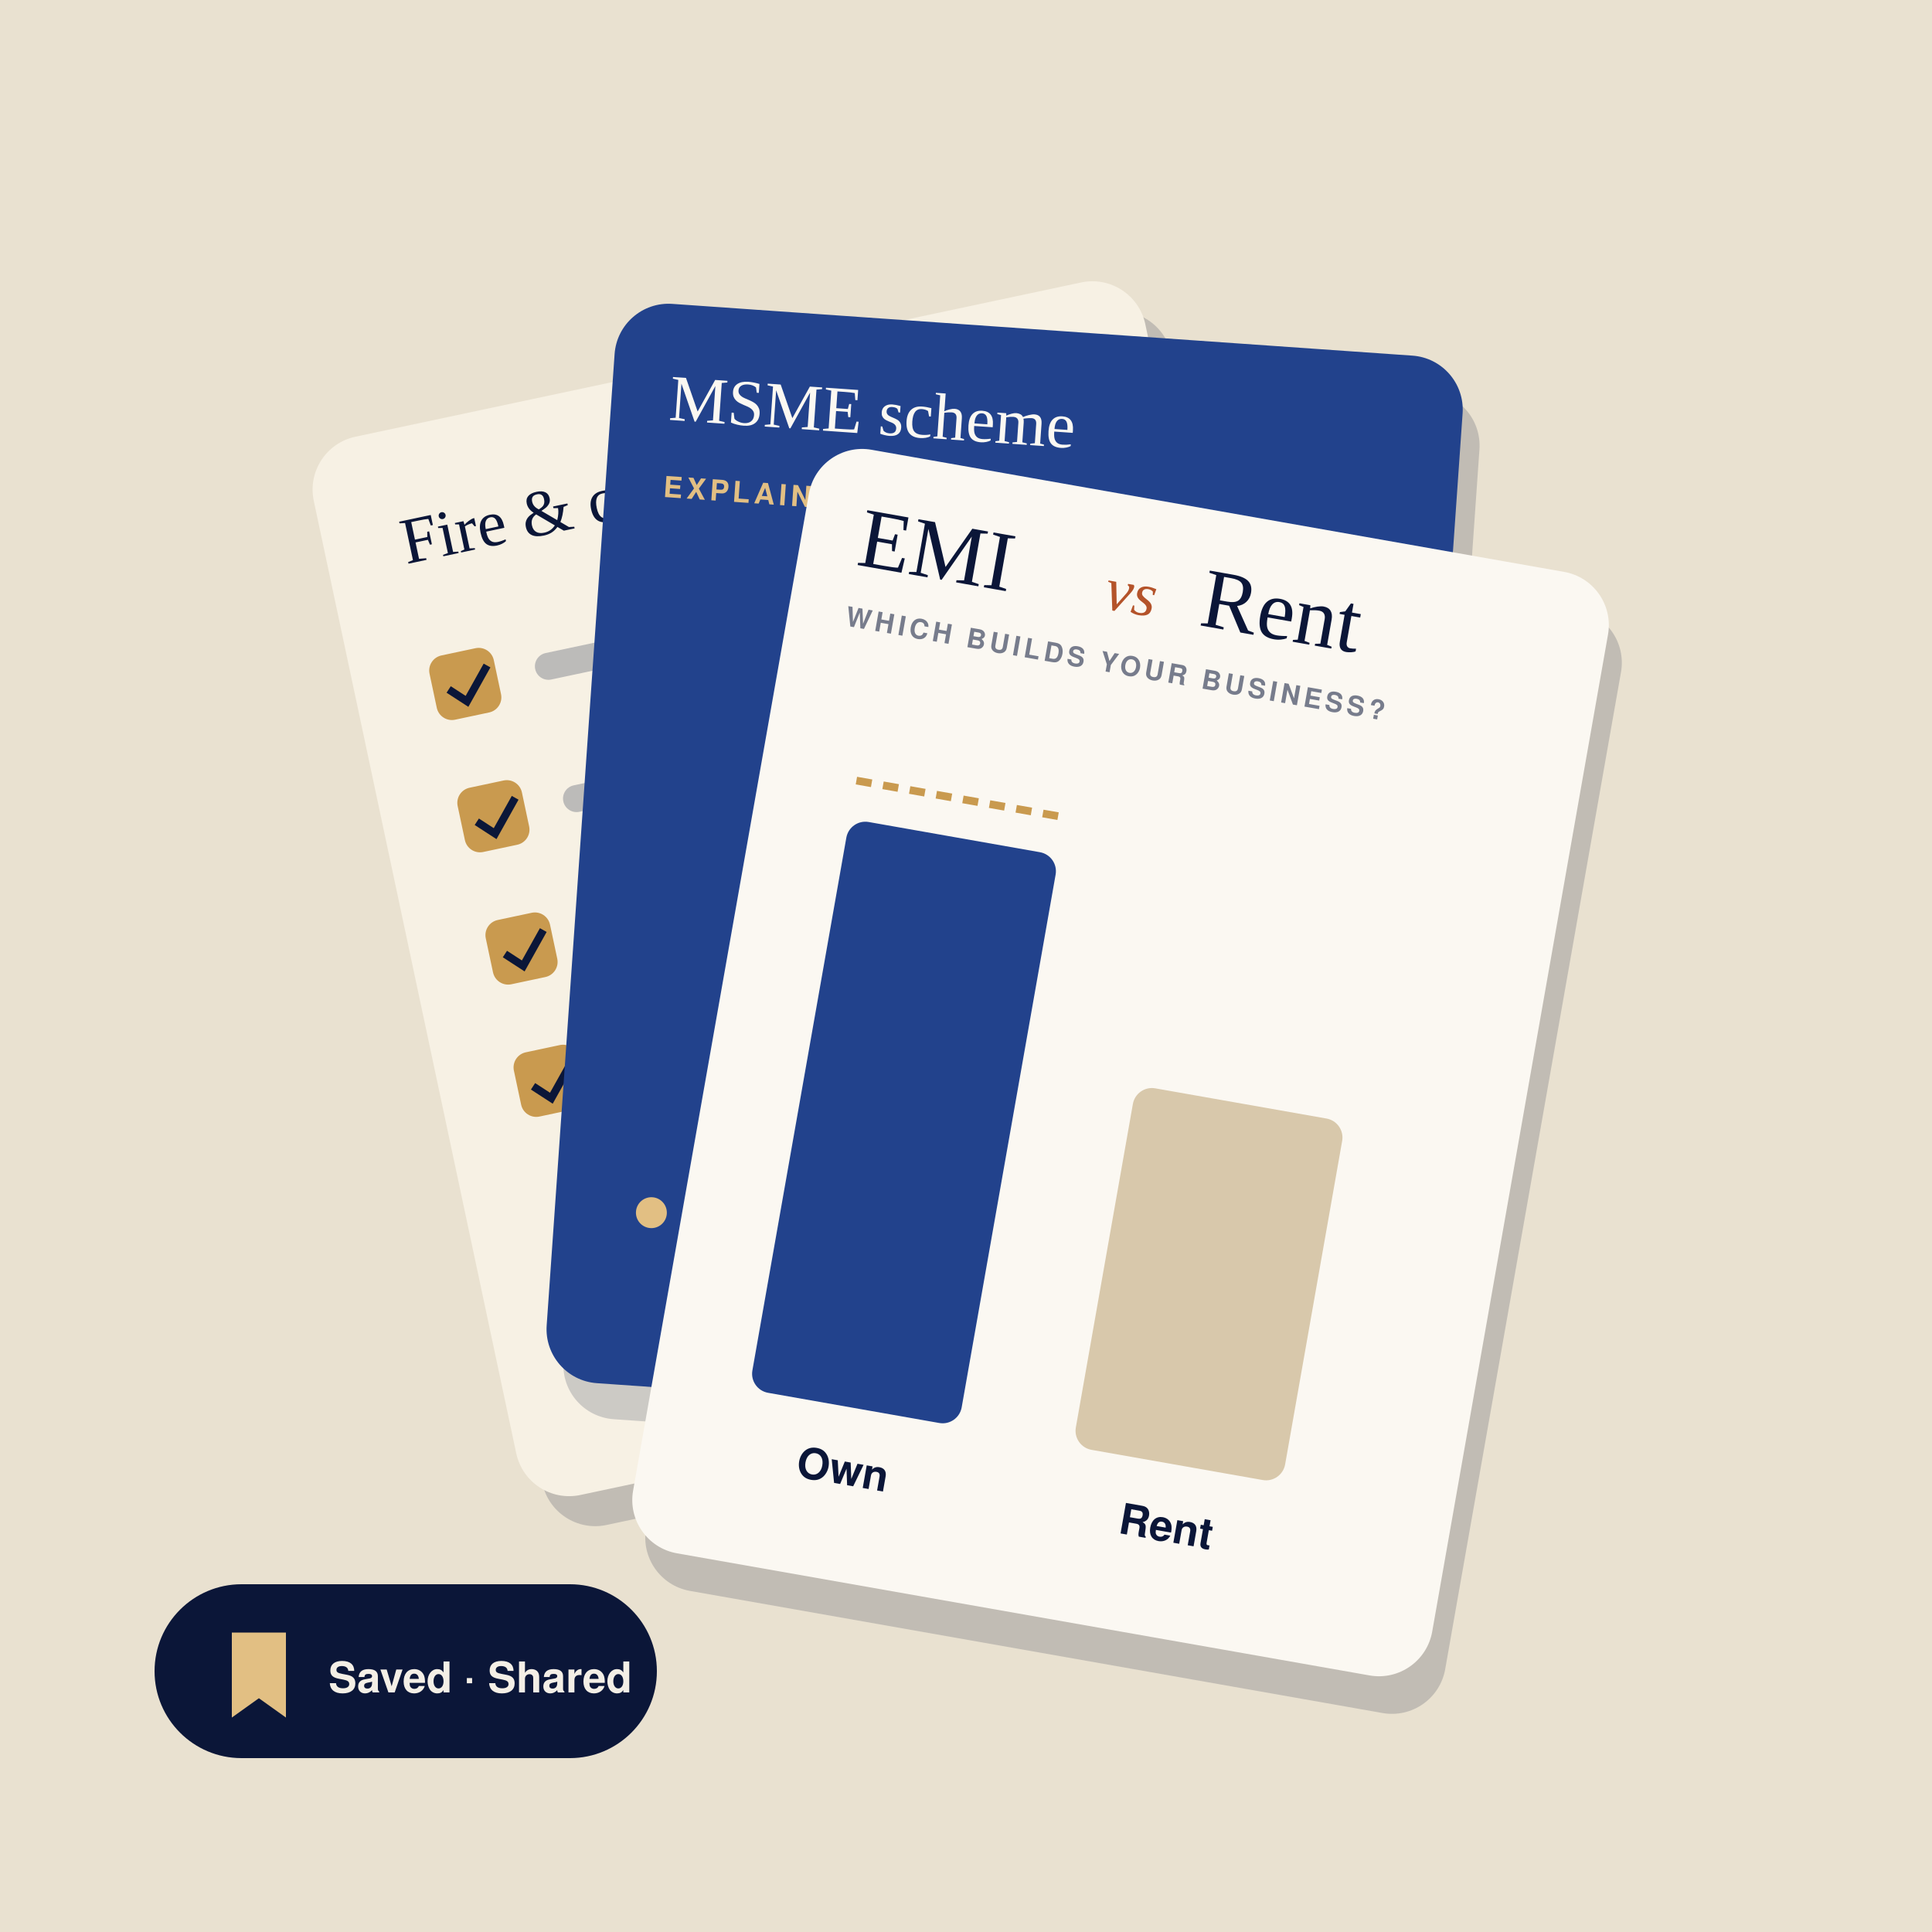
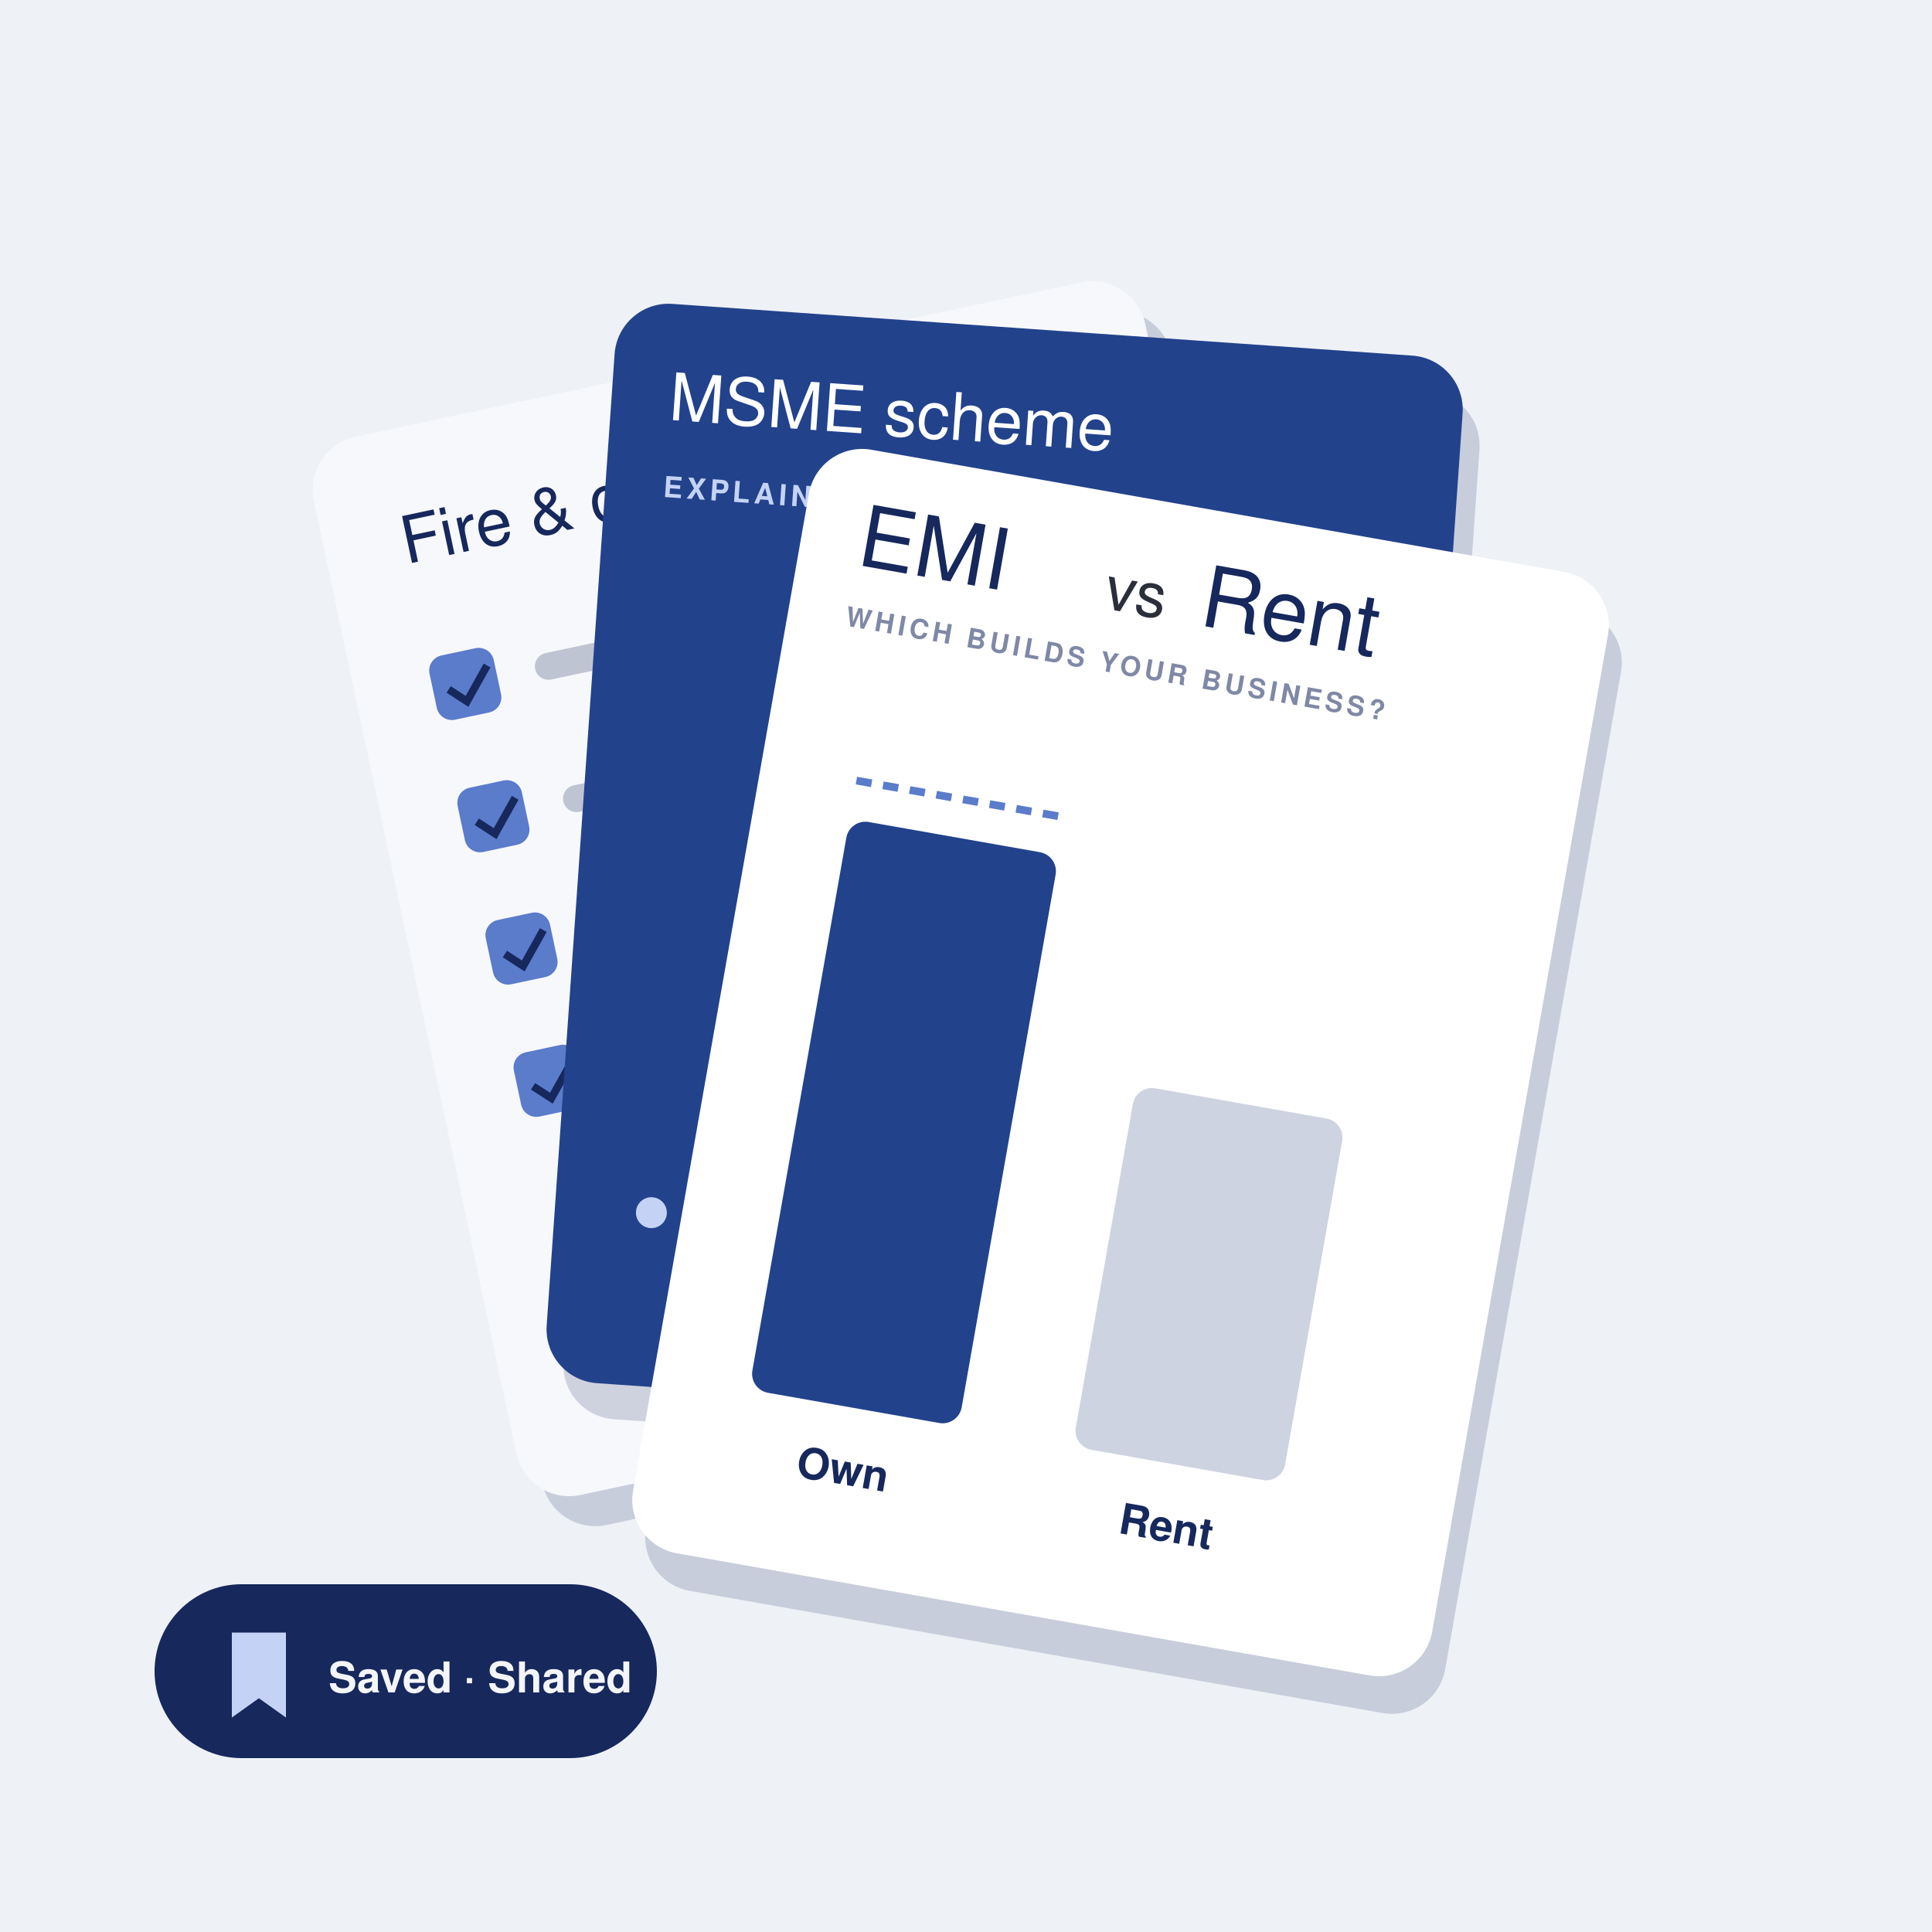
<svg xmlns="http://www.w3.org/2000/svg" viewBox="0 0 1000 1000" width="1000" height="1000">
  <defs />
-   <rect x="0" y="0" width="1000" height="1000" rx="0" fill="#e9e1d0" />
+   <rect x="0" y="0" width="1000" height="1000" rx="0" fill="#eef1f6" />
  <g transform="rotate(-12 430.0 460.0)">
-     <rect x="220" y="198" width="440" height="560" rx="28" fill="#0b1638" opacity="0.18" />
-     <rect x="210" y="180" width="440" height="560" rx="28" fill="#f7f1e4" />
-     <text x="250" y="250" font-family="Georgia, 'Times New Roman', serif" font-size="34" font-weight="400" fill="#0b1638" text-anchor="start" letter-spacing="0" opacity="1">Fire &amp; compliance</text>
-     <rect x="250" y="300" width="34" height="34" rx="8" fill="#c99a4f" />
-     <path d="M258 318 l8 8 l14 -16" stroke="#0b1638" stroke-width="4" fill="none" />
-     <rect x="304" y="310" width="260" height="14" rx="7" fill="#0b1638" opacity="0.25" />
-     <rect x="250" y="370" width="34" height="34" rx="8" fill="#c99a4f" />
-     <path d="M258 388 l8 8 l14 -16" stroke="#0b1638" stroke-width="4" fill="none" />
-     <rect x="304" y="380" width="230" height="14" rx="7" fill="#0b1638" opacity="0.25" />
-     <rect x="250" y="440" width="34" height="34" rx="8" fill="#c99a4f" />
-     <path d="M258 458 l8 8 l14 -16" stroke="#0b1638" stroke-width="4" fill="none" />
-     <rect x="304" y="450" width="200" height="14" rx="7" fill="#0b1638" opacity="0.25" />
-     <rect x="250" y="510" width="34" height="34" rx="8" fill="#c99a4f" />
-     <path d="M258 528 l8 8 l14 -16" stroke="#0b1638" stroke-width="4" fill="none" />
-     <rect x="304" y="520" width="170" height="14" rx="7" fill="#0b1638" opacity="0.25" />
+     <rect x="220" y="198" width="440" height="560" rx="28" fill="#16285c" opacity="0.18" />
+     <rect x="210" y="180" width="440" height="560" rx="28" fill="#f7f8fb" />
+     <text x="250" y="250" font-family="'Helvetica Neue', Helvetica, Arial, sans-serif" font-size="34" font-weight="400" fill="#16285c" text-anchor="start" letter-spacing="0" opacity="1">Fire &amp; compliance</text>
+     <rect x="250" y="300" width="34" height="34" rx="8" fill="#5b7bcb" />
+     <path d="M258 318 l8 8 l14 -16" stroke="#16285c" stroke-width="4" fill="none" />
+     <rect x="304" y="310" width="260" height="14" rx="7" fill="#16285c" opacity="0.25" />
+     <rect x="250" y="370" width="34" height="34" rx="8" fill="#5b7bcb" />
+     <path d="M258 388 l8 8 l14 -16" stroke="#16285c" stroke-width="4" fill="none" />
+     <rect x="304" y="380" width="230" height="14" rx="7" fill="#16285c" opacity="0.25" />
+     <rect x="250" y="440" width="34" height="34" rx="8" fill="#5b7bcb" />
+     <path d="M258 458 l8 8 l14 -16" stroke="#16285c" stroke-width="4" fill="none" />
+     <rect x="304" y="450" width="200" height="14" rx="7" fill="#16285c" opacity="0.25" />
+     <rect x="250" y="510" width="34" height="34" rx="8" fill="#5b7bcb" />
+     <path d="M258 528 l8 8 l14 -16" stroke="#16285c" stroke-width="4" fill="none" />
+     <rect x="304" y="520" width="170" height="14" rx="7" fill="#16285c" opacity="0.25" />
  </g>
  <g transform="rotate(4 520.0 450.0)">
-     <rect x="310" y="188" width="440" height="560" rx="28" fill="#0b1638" opacity="0.18" />
+     <rect x="310" y="188" width="440" height="560" rx="28" fill="#16285c" opacity="0.18" />
    <rect x="300" y="170" width="440" height="560" rx="28" fill="#22428c" />
-     <text x="330" y="230" font-family="Georgia, 'Times New Roman', serif" font-size="34" font-weight="400" fill="#fbf8f2" text-anchor="start" letter-spacing="0" opacity="1">MSME scheme</text>
-     <text x="330" y="270" font-family="'Helvetica Neue', Helvetica, Arial, sans-serif" font-size="15" font-weight="700" fill="#e2bf83" text-anchor="start" letter-spacing="2" opacity="1">EXPLAINED IN 5 SLIDES</text>
-     <circle cx="350" cy="640" r="8" fill="#e2bf83" opacity="1" />
-     <circle cx="390" cy="640" r="8" fill="#fbf8f2" opacity="0.4" />
-     <circle cx="430" cy="640" r="8" fill="#fbf8f2" opacity="0.4" />
-     <circle cx="470" cy="640" r="8" fill="#fbf8f2" opacity="0.4" />
-     <circle cx="510" cy="640" r="8" fill="#fbf8f2" opacity="0.4" />
-     <circle cx="530" cy="440" r="110" fill="none" stroke="#e2bf83" stroke-width="22" stroke-dasharray="460 700" />
-     <text x="530" y="455" font-family="Georgia, 'Times New Roman', serif" font-size="60" font-weight="400" fill="#fbf8f2" text-anchor="middle" letter-spacing="0" opacity="1">₹</text>
+     <text x="330" y="230" font-family="'Helvetica Neue', Helvetica, Arial, sans-serif" font-size="34" font-weight="400" fill="#ffffff" text-anchor="start" letter-spacing="0" opacity="1">MSME scheme</text>
+     <text x="330" y="270" font-family="'Helvetica Neue', Helvetica, Arial, sans-serif" font-size="15" font-weight="700" fill="#c4d3f5" text-anchor="start" letter-spacing="2" opacity="1">EXPLAINED IN 5 SLIDES</text>
+     <circle cx="350" cy="640" r="8" fill="#c4d3f5" opacity="1" />
+     <circle cx="390" cy="640" r="8" fill="#ffffff" opacity="0.4" />
+     <circle cx="430" cy="640" r="8" fill="#ffffff" opacity="0.4" />
+     <circle cx="470" cy="640" r="8" fill="#ffffff" opacity="0.4" />
+     <circle cx="510" cy="640" r="8" fill="#ffffff" opacity="0.4" />
+     <circle cx="530" cy="440" r="110" fill="none" stroke="#c4d3f5" stroke-width="22" stroke-dasharray="460 700" />
+     <text x="530" y="455" font-family="'Helvetica Neue', Helvetica, Arial, sans-serif" font-size="60" font-weight="400" fill="#ffffff" text-anchor="middle" letter-spacing="0" opacity="1">₹</text>
  </g>
  <g transform="rotate(10 580.0 550.0)">
-     <rect x="380" y="278" width="420" height="580" rx="28" fill="#0b1638" opacity="0.18" />
-     <rect x="370" y="260" width="420" height="580" rx="28" fill="#fbf8f2" />
-     <text x="400" y="320" font-family="Georgia, 'Times New Roman', serif" font-size="44" font-weight="400" fill="#0b1638" text-anchor="start" letter-spacing="0" opacity="1">EMI</text>
-     <text x="530" y="320" font-family="Georgia, 'Times New Roman', serif" font-size="32" font-weight="400" fill="#b4532a" text-anchor="start" letter-spacing="0" opacity="1" font-style="italic">vs</text>
-     <text x="580" y="320" font-family="Georgia, 'Times New Roman', serif" font-size="44" font-weight="400" fill="#0b1638" text-anchor="start" letter-spacing="0" opacity="1">Rent</text>
-     <text x="400" y="352" font-family="'Helvetica Neue', Helvetica, Arial, sans-serif" font-size="14" font-weight="700" fill="#0b1638" text-anchor="start" letter-spacing="2" opacity="0.55">WHICH BUILDS YOUR BUSINESS?</text>
+     <rect x="380" y="278" width="420" height="580" rx="28" fill="#16285c" opacity="0.18" />
+     <rect x="370" y="260" width="420" height="580" rx="28" fill="#ffffff" />
+     <text x="400" y="320" font-family="'Helvetica Neue', Helvetica, Arial, sans-serif" font-size="44" font-weight="400" fill="#16285c" text-anchor="start" letter-spacing="0" opacity="1">EMI</text>
+     <text x="530" y="320" font-family="'Helvetica Neue', Helvetica, Arial, sans-serif" font-size="32" font-weight="400" fill="#2b2f3a" text-anchor="start" letter-spacing="0" opacity="1">vs</text>
+     <text x="580" y="320" font-family="'Helvetica Neue', Helvetica, Arial, sans-serif" font-size="44" font-weight="400" fill="#16285c" text-anchor="start" letter-spacing="0" opacity="1">Rent</text>
+     <text x="400" y="352" font-family="'Helvetica Neue', Helvetica, Arial, sans-serif" font-size="14" font-weight="700" fill="#16285c" text-anchor="start" letter-spacing="2" opacity="0.55">WHICH BUILDS YOUR BUSINESS?</text>
    <rect x="420" y="450" width="110" height="300" rx="10" fill="#22428c" />
-     <rect x="590" y="560" width="110" height="190" rx="10" fill="#d8c8ab" />
-     <text x="475" y="790" font-family="'Helvetica Neue', Helvetica, Arial, sans-serif" font-size="22" font-weight="700" fill="#0b1638" text-anchor="middle" letter-spacing="0" opacity="1">Own</text>
-     <text x="645" y="790" font-family="'Helvetica Neue', Helvetica, Arial, sans-serif" font-size="22" font-weight="700" fill="#0b1638" text-anchor="middle" letter-spacing="0" opacity="1">Rent</text>
-     <path d="M420 430 L530 430" stroke="#c99a4f" stroke-width="4" stroke-dasharray="8 6" />
+     <rect x="590" y="560" width="110" height="190" rx="10" fill="#cdd3e0" />
+     <text x="475" y="790" font-family="'Helvetica Neue', Helvetica, Arial, sans-serif" font-size="22" font-weight="700" fill="#16285c" text-anchor="middle" letter-spacing="0" opacity="1">Own</text>
+     <text x="645" y="790" font-family="'Helvetica Neue', Helvetica, Arial, sans-serif" font-size="22" font-weight="700" fill="#16285c" text-anchor="middle" letter-spacing="0" opacity="1">Rent</text>
+     <path d="M420 430 L530 430" stroke="#5b7bcb" stroke-width="4" stroke-dasharray="8 6" />
  </g>
-   <rect x="80" y="820" width="260" height="90" rx="45" fill="#0b1638" />
-   <path d="M120 845 h28 v44 l-14 -10 l-14 10 Z" fill="#e2bf83" />
-   <text x="170" y="876" font-family="'Helvetica Neue', Helvetica, Arial, sans-serif" font-size="22" font-weight="700" fill="#f4efe6" text-anchor="start" letter-spacing="0" opacity="1">Saved · Shared</text>
+   <rect x="80" y="820" width="260" height="90" rx="45" fill="#16285c" />
+   <path d="M120 845 h28 v44 l-14 -10 l-14 10 Z" fill="#c4d3f5" />
+   <text x="170" y="876" font-family="'Helvetica Neue', Helvetica, Arial, sans-serif" font-size="22" font-weight="700" fill="#f3f5f9" text-anchor="start" letter-spacing="0" opacity="1">Saved · Shared</text>
</svg>
